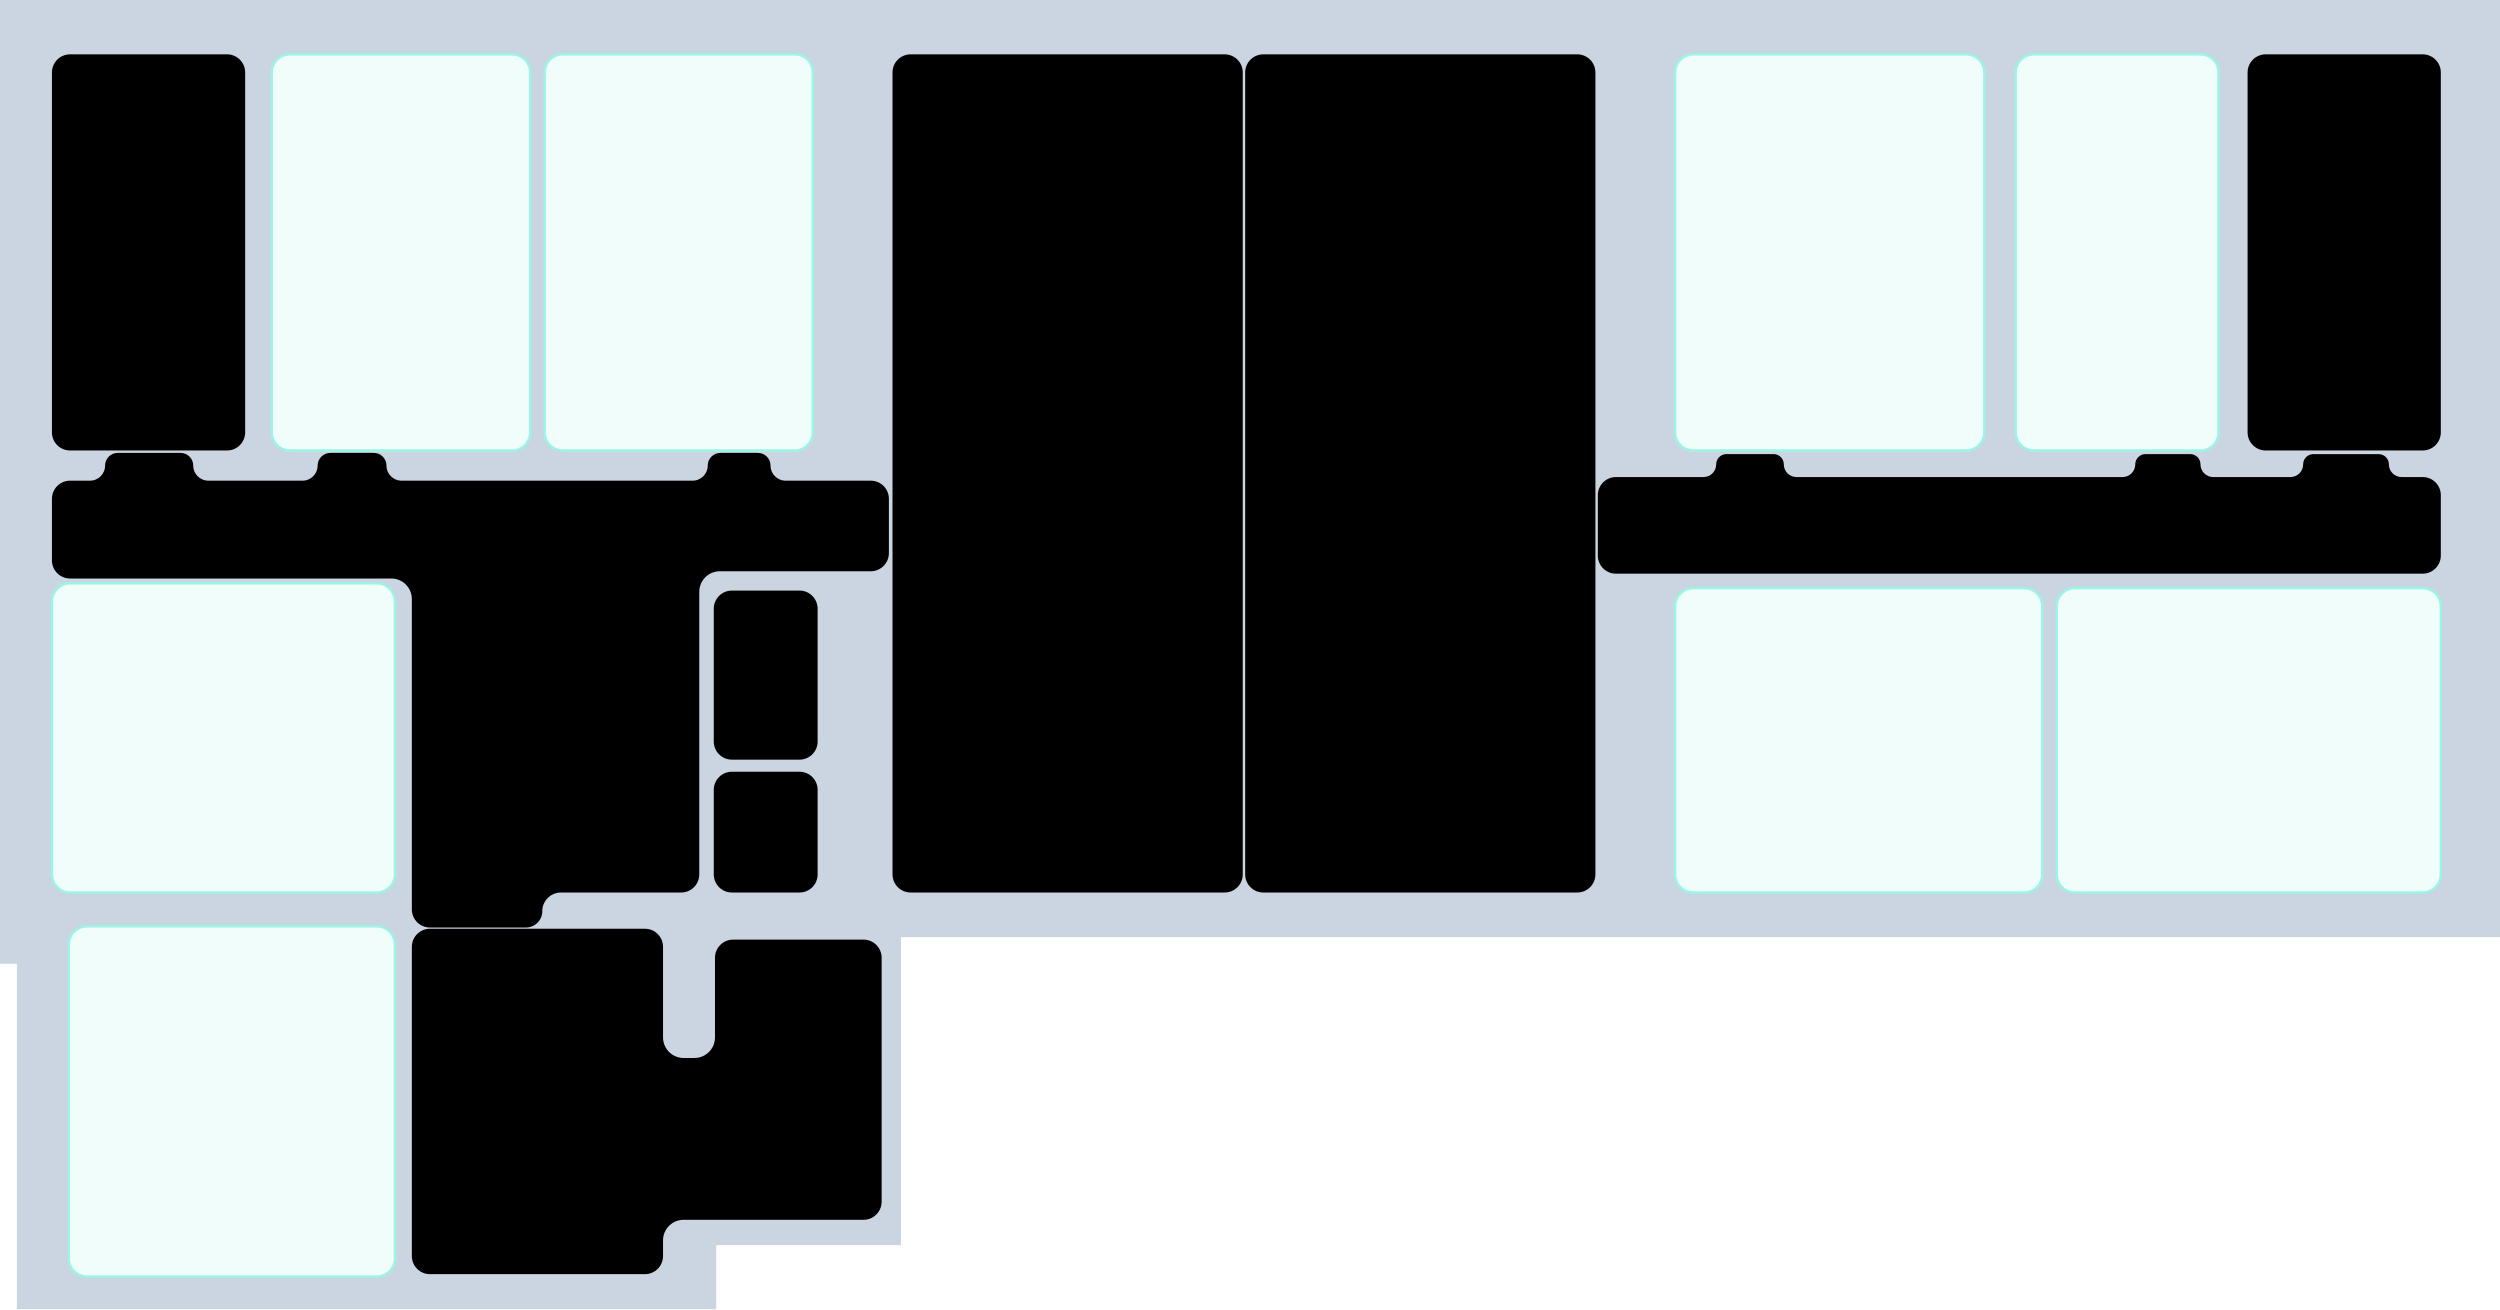
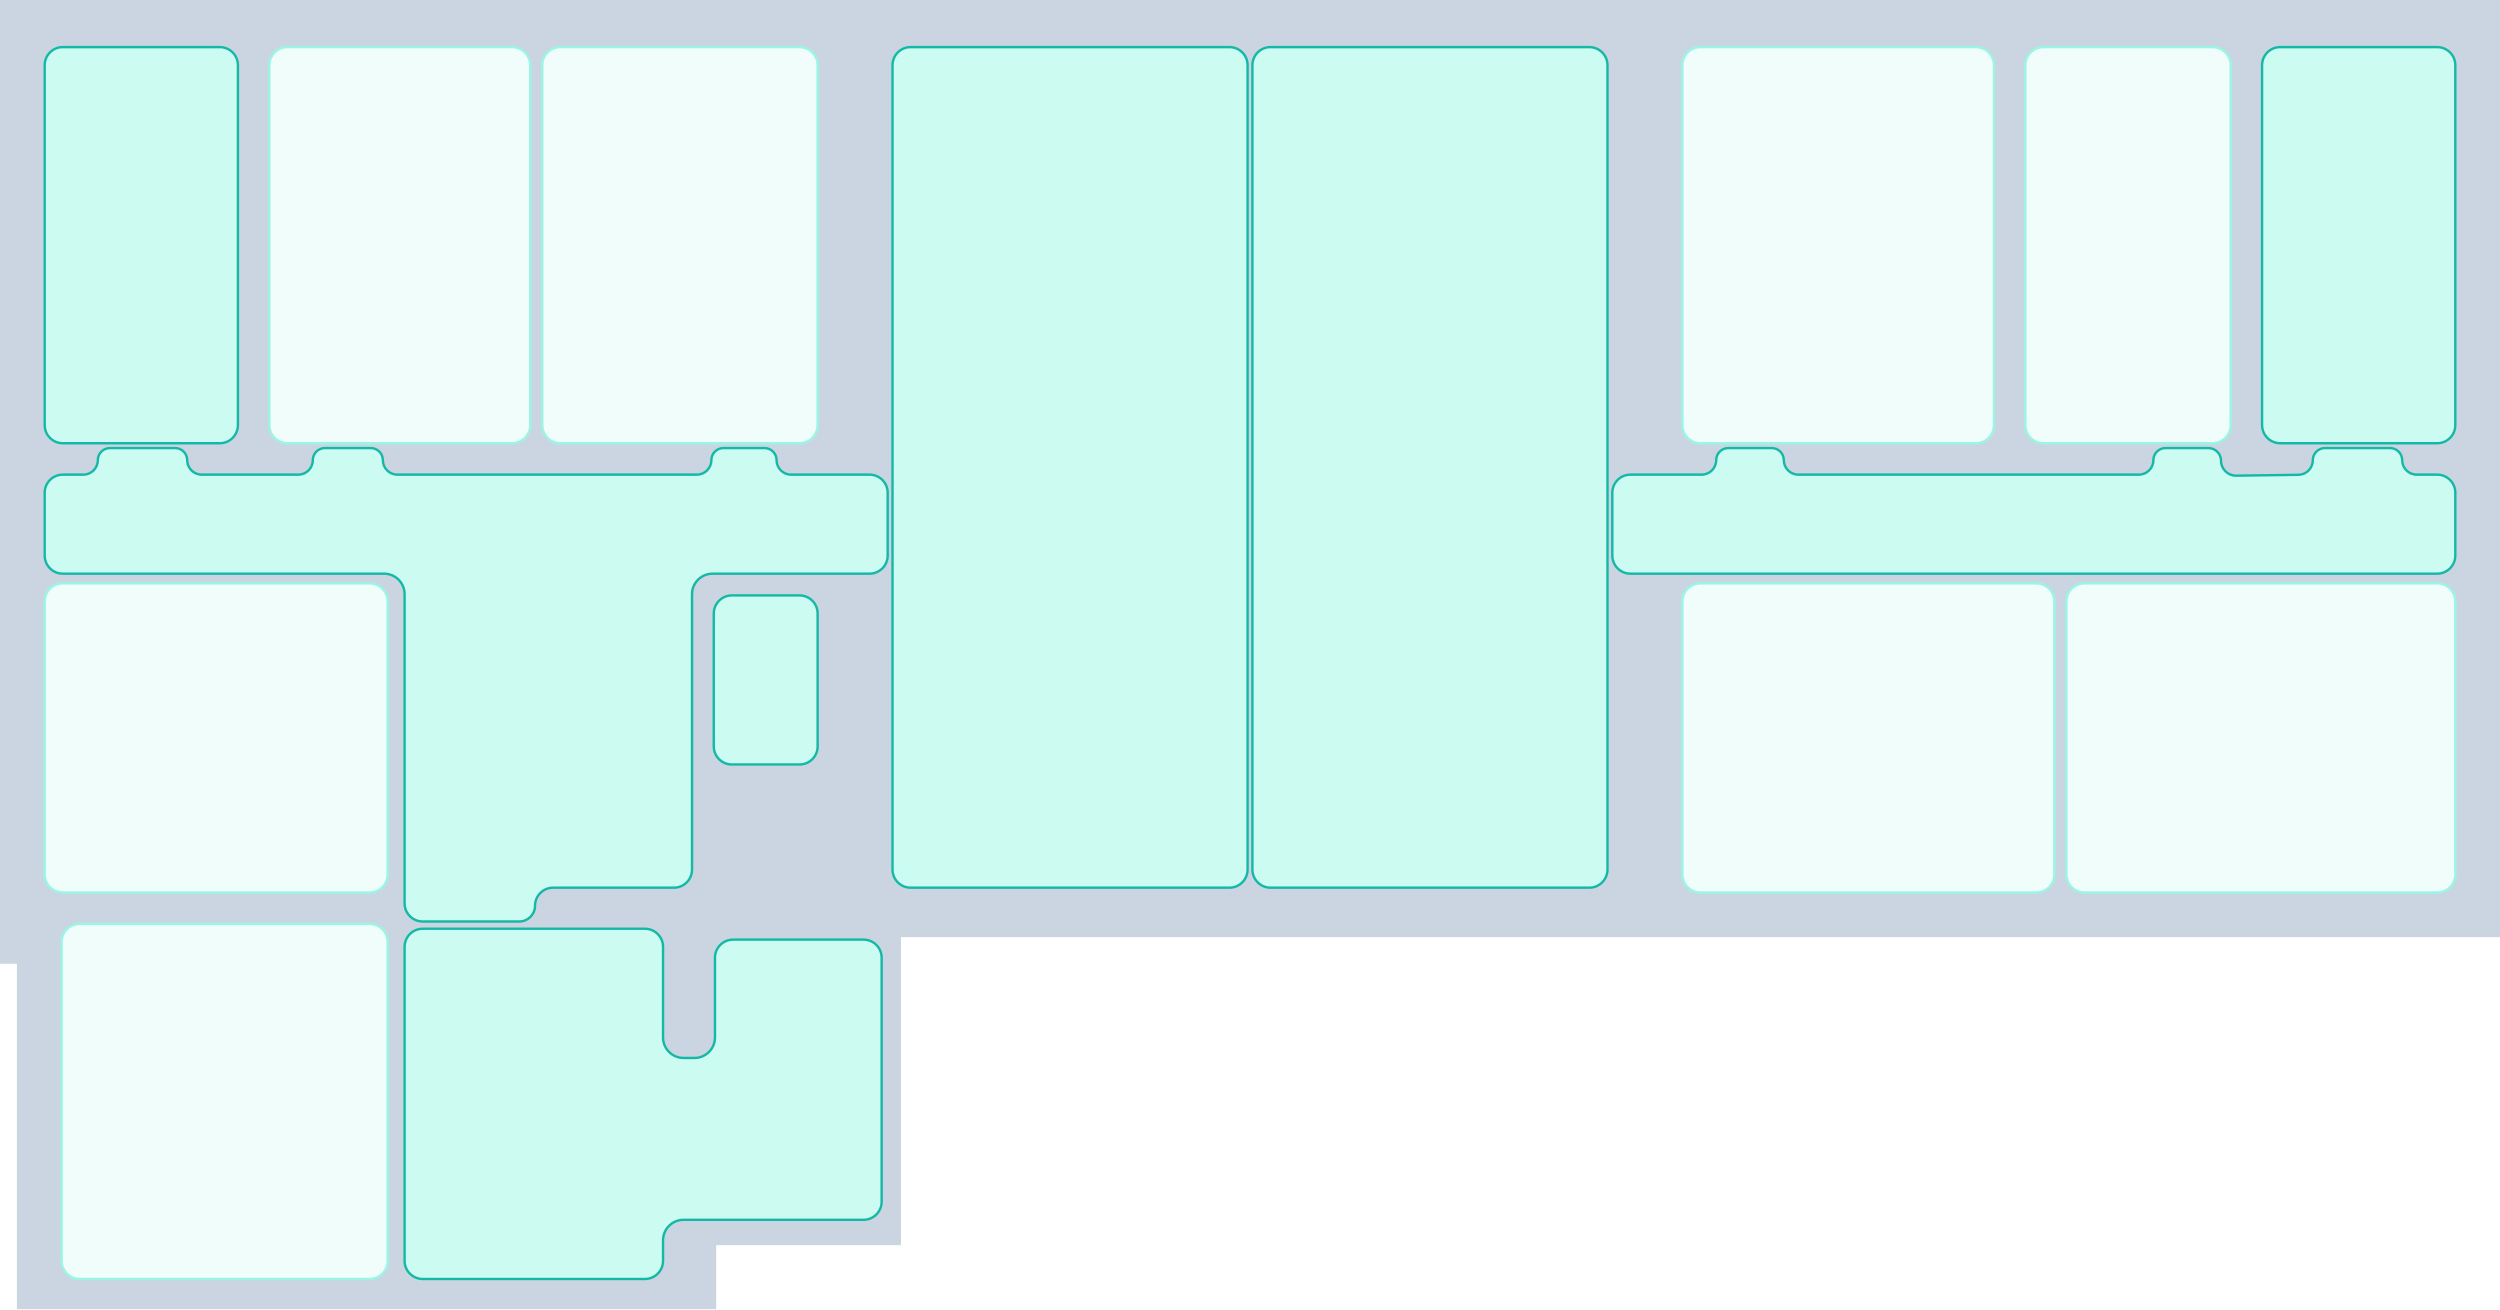
- <svg xmlns="http://www.w3.org/2000/svg" viewBox="0 0 1035 542">
+ <svg xmlns="http://www.w3.org/2000/svg" width="1035" height="542" viewBox="0 0 1035 542" fill="none">
  <g data-plan-layer="background">
-     <path id="floor-1-shell" d="M0 0H1035V388H517.5H373V515.5H296.5V542H7V399H0V388V0Z" fill="#CBD5E1" />
-     <rect id="floor-1-room-01" x="21.5" y="241.5" width="142" height="128" rx="7.5" fill="#F0FDFA" stroke="#99F6E4" />
-     <rect id="floor-1-room-02" x="693.5" y="243.5" width="152" height="126" rx="7.5" fill="#F0FDFA" stroke="#99F6E4" />
-     <rect id="floor-1-room-03" x="851.5" y="243.5" width="159" height="126" rx="7.5" fill="#F0FDFA" stroke="#99F6E4" />
-     <rect id="floor-1-room-04" x="28.5" y="383.5" width="135" height="145" rx="7.5" fill="#F0FDFA" stroke="#99F6E4" />
-     <rect id="floor-1-room-05" x="112.5" y="22.5" width="107" height="164" rx="7.5" fill="#F0FDFA" stroke="#99F6E4" />
-     <rect id="floor-1-room-06" x="225.5" y="22.5" width="111" height="164" rx="7.5" fill="#F0FDFA" stroke="#99F6E4" />
-     <rect id="floor-1-room-07" x="693.5" y="22.5" width="128" height="164" rx="7.5" fill="#F0FDFA" stroke="#99F6E4" />
-     <path id="floor-1-room-08" d="M842 22.5H911C915.142 22.5 918.5 25.858 918.5 30V179C918.5 183.142 915.142 186.5 911 186.5H842C837.858 186.5 834.5 183.142 834.5 179V30C834.5 25.858 837.858 22.5 842 22.5Z" fill="#F0FDFA" stroke="#99F6E4" />
+     <path id="floor-1-shell" d="M1034.5 0.5V387.5H372.5V515H296V541.5H7.5V398.5H0.5V0.5H1034.5Z" fill="#CBD5E1" stroke="#CBD5E1" />
+     <rect id="floor-1-room-01" x="18.5" y="241.5" width="142" height="128" rx="7.5" fill="#F0FDFA" stroke="#99F6E4" />
+     <rect id="floor-1-room-02" x="696.5" y="241.5" width="154" height="128" rx="7.5" fill="#F0FDFA" stroke="#99F6E4" />
+     <rect id="floor-1-room-03" x="855.5" y="241.5" width="161" height="128" rx="7.5" fill="#F0FDFA" stroke="#99F6E4" />
+     <path id="floor-1-room-04" d="M33 382.5H153C157.142 382.5 160.5 385.858 160.5 390V522C160.5 526.142 157.142 529.5 153 529.5H33C28.858 529.5 25.5 526.142 25.5 522V390C25.5 385.858 28.858 382.5 33 382.5Z" fill="#F0FDFA" stroke="#99F6E4" />
+     <rect id="floor-1-room-05" x="696.5" y="19.5" width="129" height="164" rx="7.5" fill="#F0FDFA" stroke="#99F6E4" />
+     <rect id="floor-1-room-06" x="838.5" y="19.5" width="85" height="164" rx="7.5" fill="#F0FDFA" stroke="#99F6E4" />
+     <rect id="floor-1-room-07" x="111.5" y="19.5" width="108" height="164" rx="7.5" fill="#F0FDFA" stroke="#99F6E4" />
+     <rect id="floor-1-room-08" x="224.5" y="19.5" width="114" height="164" rx="7.5" fill="#F0FDFA" stroke="#99F6E4" />
  </g>
  <g data-plan-layer="areas">
-     <path id="floor-1-area-01" data-area-id="6" d="M48.75 187.5H74.75C77.65 187.5 80 189.851 80 192.75C80 196.202 82.798 199 86.25 199H125.25C128.702 199 131.5 196.202 131.5 192.75C131.5 189.851 133.851 187.5 136.75 187.5H154.75C157.65 187.5 160 189.851 160 192.75C160 196.202 162.798 199 166.25 199H286.75C290.202 199 293 196.202 293 192.75C293 189.851 295.351 187.5 298.25 187.5H313.75C316.649 187.5 319 189.851 319 192.75C319 196.202 321.798 199 325.25 199H360.5C364.642 199 368 202.358 368 206.5V229C368 233.142 364.642 236.5 360.5 236.5H298C293.306 236.5 289.5 240.306 289.5 245V362C289.5 366.142 286.142 369.5 282 369.5H232.25C227.97 369.5 224.5 372.97 224.5 377.25C224.5 380.978 221.478 384 217.75 384H178C173.858 384 170.5 380.642 170.5 376.5V248C170.5 243.306 166.694 239.5 162 239.5H29C24.858 239.5 21.5 236.142 21.5 232V206.5C21.5 202.358 24.858 199 29 199H37.25C40.702 199 43.5 196.202 43.5 192.75C43.5 189.851 45.85 187.5 48.75 187.5Z" />
-     <rect id="floor-1-area-02" data-area-id="5" x="369.5" y="22.5" width="145" height="347" rx="7.5" />
-     <rect id="floor-1-area-03" data-area-id="8" x="515.5" y="22.5" width="145" height="347" rx="7.5" />
-     <path id="floor-1-area-04" data-area-id="9" d="M714.75 188H734.25C736.597 188 738.5 189.903 738.5 192.25C738.5 195.149 740.851 197.5 743.75 197.5H878.75C881.649 197.5 884 195.149 884 192.25C884 189.903 885.903 188 888.25 188H906.75C909.097 188 911 189.903 911 192.25C911 195.149 913.351 197.5 916.25 197.5H948.25C951.149 197.5 953.5 195.149 953.5 192.25C953.5 189.976 955.286 188.12 957.531 188.006L957.75 188H984.75C987.097 188 989 189.903 989 192.25C989 195.149 991.351 197.5 994.25 197.5H1003C1007.14 197.5 1010.5 200.858 1010.5 205V230C1010.5 234.142 1007.14 237.5 1003 237.5H669C664.858 237.5 661.5 234.142 661.5 230V205C661.5 200.858 664.858 197.5 669 197.5H705.25C708.149 197.5 710.5 195.149 710.5 192.25C710.5 189.903 712.403 188 714.75 188Z" />
-     <rect id="floor-1-area-05" data-area-id="floor-1-area-05" x="295.5" y="319.5" width="43" height="50" rx="7.5" />
-     <path id="floor-1-area-06" data-area-id="7" d="M303 244.5H331C335.142 244.5 338.5 247.858 338.5 252V307C338.5 311.142 335.142 314.5 331 314.5H303C298.858 314.5 295.5 311.142 295.5 307V252L295.51 251.614C295.711 247.651 298.987 244.5 303 244.5Z" />
-     <rect id="floor-1-area-07" data-area-id="12" x="21.5" y="22.5" width="80" height="164" rx="7.5" />
-     <rect id="floor-1-area-08" data-area-id="floor-1-area-08" x="930.5" y="22.5" width="80" height="164" rx="7.5" />
-     <path id="floor-1-area-09" data-area-id="10" d="M178 384.5H267C271.142 384.5 274.5 387.858 274.5 392V429.5C274.5 434.194 278.306 438 283 438H287.5C292.194 438 296 434.194 296 429.5V396.5C296 392.358 299.358 389 303.5 389H357.5C361.642 389 365 392.358 365 396.5V497.5C365 501.642 361.642 505 357.5 505H283C278.306 505 274.5 508.806 274.5 513.5V520C274.5 524.142 271.142 527.5 267 527.5H178C173.858 527.5 170.5 524.142 170.5 520V392C170.5 387.858 173.858 384.5 178 384.5Z" />
+     <path id="floor-1-area-01" data-area-id="6" d="M45.5 185.5H72.5C75.261 185.5 77.5 187.739 77.5 190.5C77.5 193.814 80.186 196.5 83.5 196.5H123.5C126.814 196.5 129.5 193.814 129.5 190.5C129.5 187.739 131.739 185.5 134.5 185.5H153.5C156.261 185.5 158.5 187.739 158.5 190.5C158.5 193.814 161.186 196.5 164.5 196.5H288.5C291.814 196.5 294.5 193.814 294.5 190.5C294.5 187.739 296.739 185.5 299.5 185.5H316.5C319.261 185.5 321.5 187.739 321.5 190.5C321.5 193.814 324.186 196.5 327.5 196.5H360C364.142 196.5 367.5 199.858 367.5 204V230C367.5 234.142 364.142 237.5 360 237.5H295C290.306 237.5 286.5 241.306 286.5 246V360C286.5 364.142 283.142 367.5 279 367.5H229C224.858 367.5 221.5 370.858 221.5 375C221.5 378.59 218.59 381.5 215 381.5H175C170.858 381.5 167.5 378.142 167.5 374V246C167.5 241.306 163.694 237.5 159 237.5H26C21.858 237.5 18.5 234.142 18.5 230V204C18.5 199.858 21.858 196.5 26 196.5H34.5C37.814 196.5 40.5 193.814 40.5 190.5C40.5 187.739 42.739 185.5 45.5 185.5Z" fill="#CCFBF1" stroke="#14B8A6" />
+     <rect id="floor-1-area-02" data-area-id="5" x="369.5" y="19.5" width="147" height="348" rx="7.5" fill="#CCFBF1" stroke="#14B8A6" />
+     <rect id="floor-1-area-03" data-area-id="8" x="518.5" y="19.5" width="147" height="348" rx="7.5" fill="#CCFBF1" stroke="#14B8A6" />
+     <path id="floor-1-area-04" data-area-id="7" d="M303 246.5H331C335.142 246.5 338.5 249.858 338.5 254V309C338.5 313.142 335.142 316.5 331 316.5H303C298.858 316.5 295.5 313.142 295.5 309V254C295.5 249.858 298.858 246.5 303 246.5Z" fill="#CCFBF1" stroke="#14B8A6" />
+     <path id="floor-1-area-05" data-area-id="10" d="M175 384.5H266.998C271.14 384.5 274.498 387.858 274.498 392V429.5C274.498 434.194 278.304 438 282.998 438H287.498C292.192 438 295.999 434.194 295.999 429.5V396.5C295.999 392.358 299.357 389 303.499 389H357.499C361.641 389 364.999 392.358 364.999 396.5V497.5C364.999 501.642 361.64 505 357.498 505H282.998C278.304 505 274.498 508.806 274.498 513.5V522C274.498 526.142 271.14 529.5 266.998 529.5H175C170.858 529.5 167.5 526.142 167.5 522V392C167.5 387.858 170.858 384.5 175 384.5Z" fill="#CCFBF1" stroke="#14B8A6" />
+     <rect id="floor-1-area-06" data-area-id="12" x="18.5" y="19.5" width="80" height="164" rx="7.5" fill="#CCFBF1" stroke="#14B8A6" />
+     <rect id="floor-1-area-07" data-area-id="Южная лестница" x="936.5" y="19.5" width="80" height="164" rx="7.5" fill="#CCFBF1" stroke="#14B8A6" />
+     <path id="floor-1-area-08" data-area-id="9" d="M715.5 185.5H733.5C736.261 185.5 738.5 187.739 738.5 190.5C738.5 193.814 741.186 196.5 744.5 196.5H885.5C888.814 196.5 891.5 193.814 891.5 190.5C891.5 187.739 893.739 185.5 896.5 185.5H914.289C917.167 185.5 919.5 187.833 919.5 190.711C919.5 194.174 922.332 196.969 925.795 196.922L951.544 196.574C954.846 196.53 957.5 193.84 957.5 190.537C957.5 187.755 959.755 185.5 962.537 185.5H989.5C992.261 185.5 994.5 187.739 994.5 190.5C994.5 193.814 997.186 196.5 1000.5 196.5H1009C1013.14 196.5 1016.5 199.858 1016.5 204V230C1016.5 234.142 1013.14 237.5 1009 237.5H675.001C670.859 237.5 667.501 234.142 667.501 230L667.5 204C667.5 199.858 670.858 196.5 675 196.5H704.5C707.814 196.5 710.5 193.814 710.5 190.5C710.5 187.739 712.739 185.5 715.5 185.5Z" fill="#CCFBF1" stroke="#14B8A6" />
  </g>
</svg>
